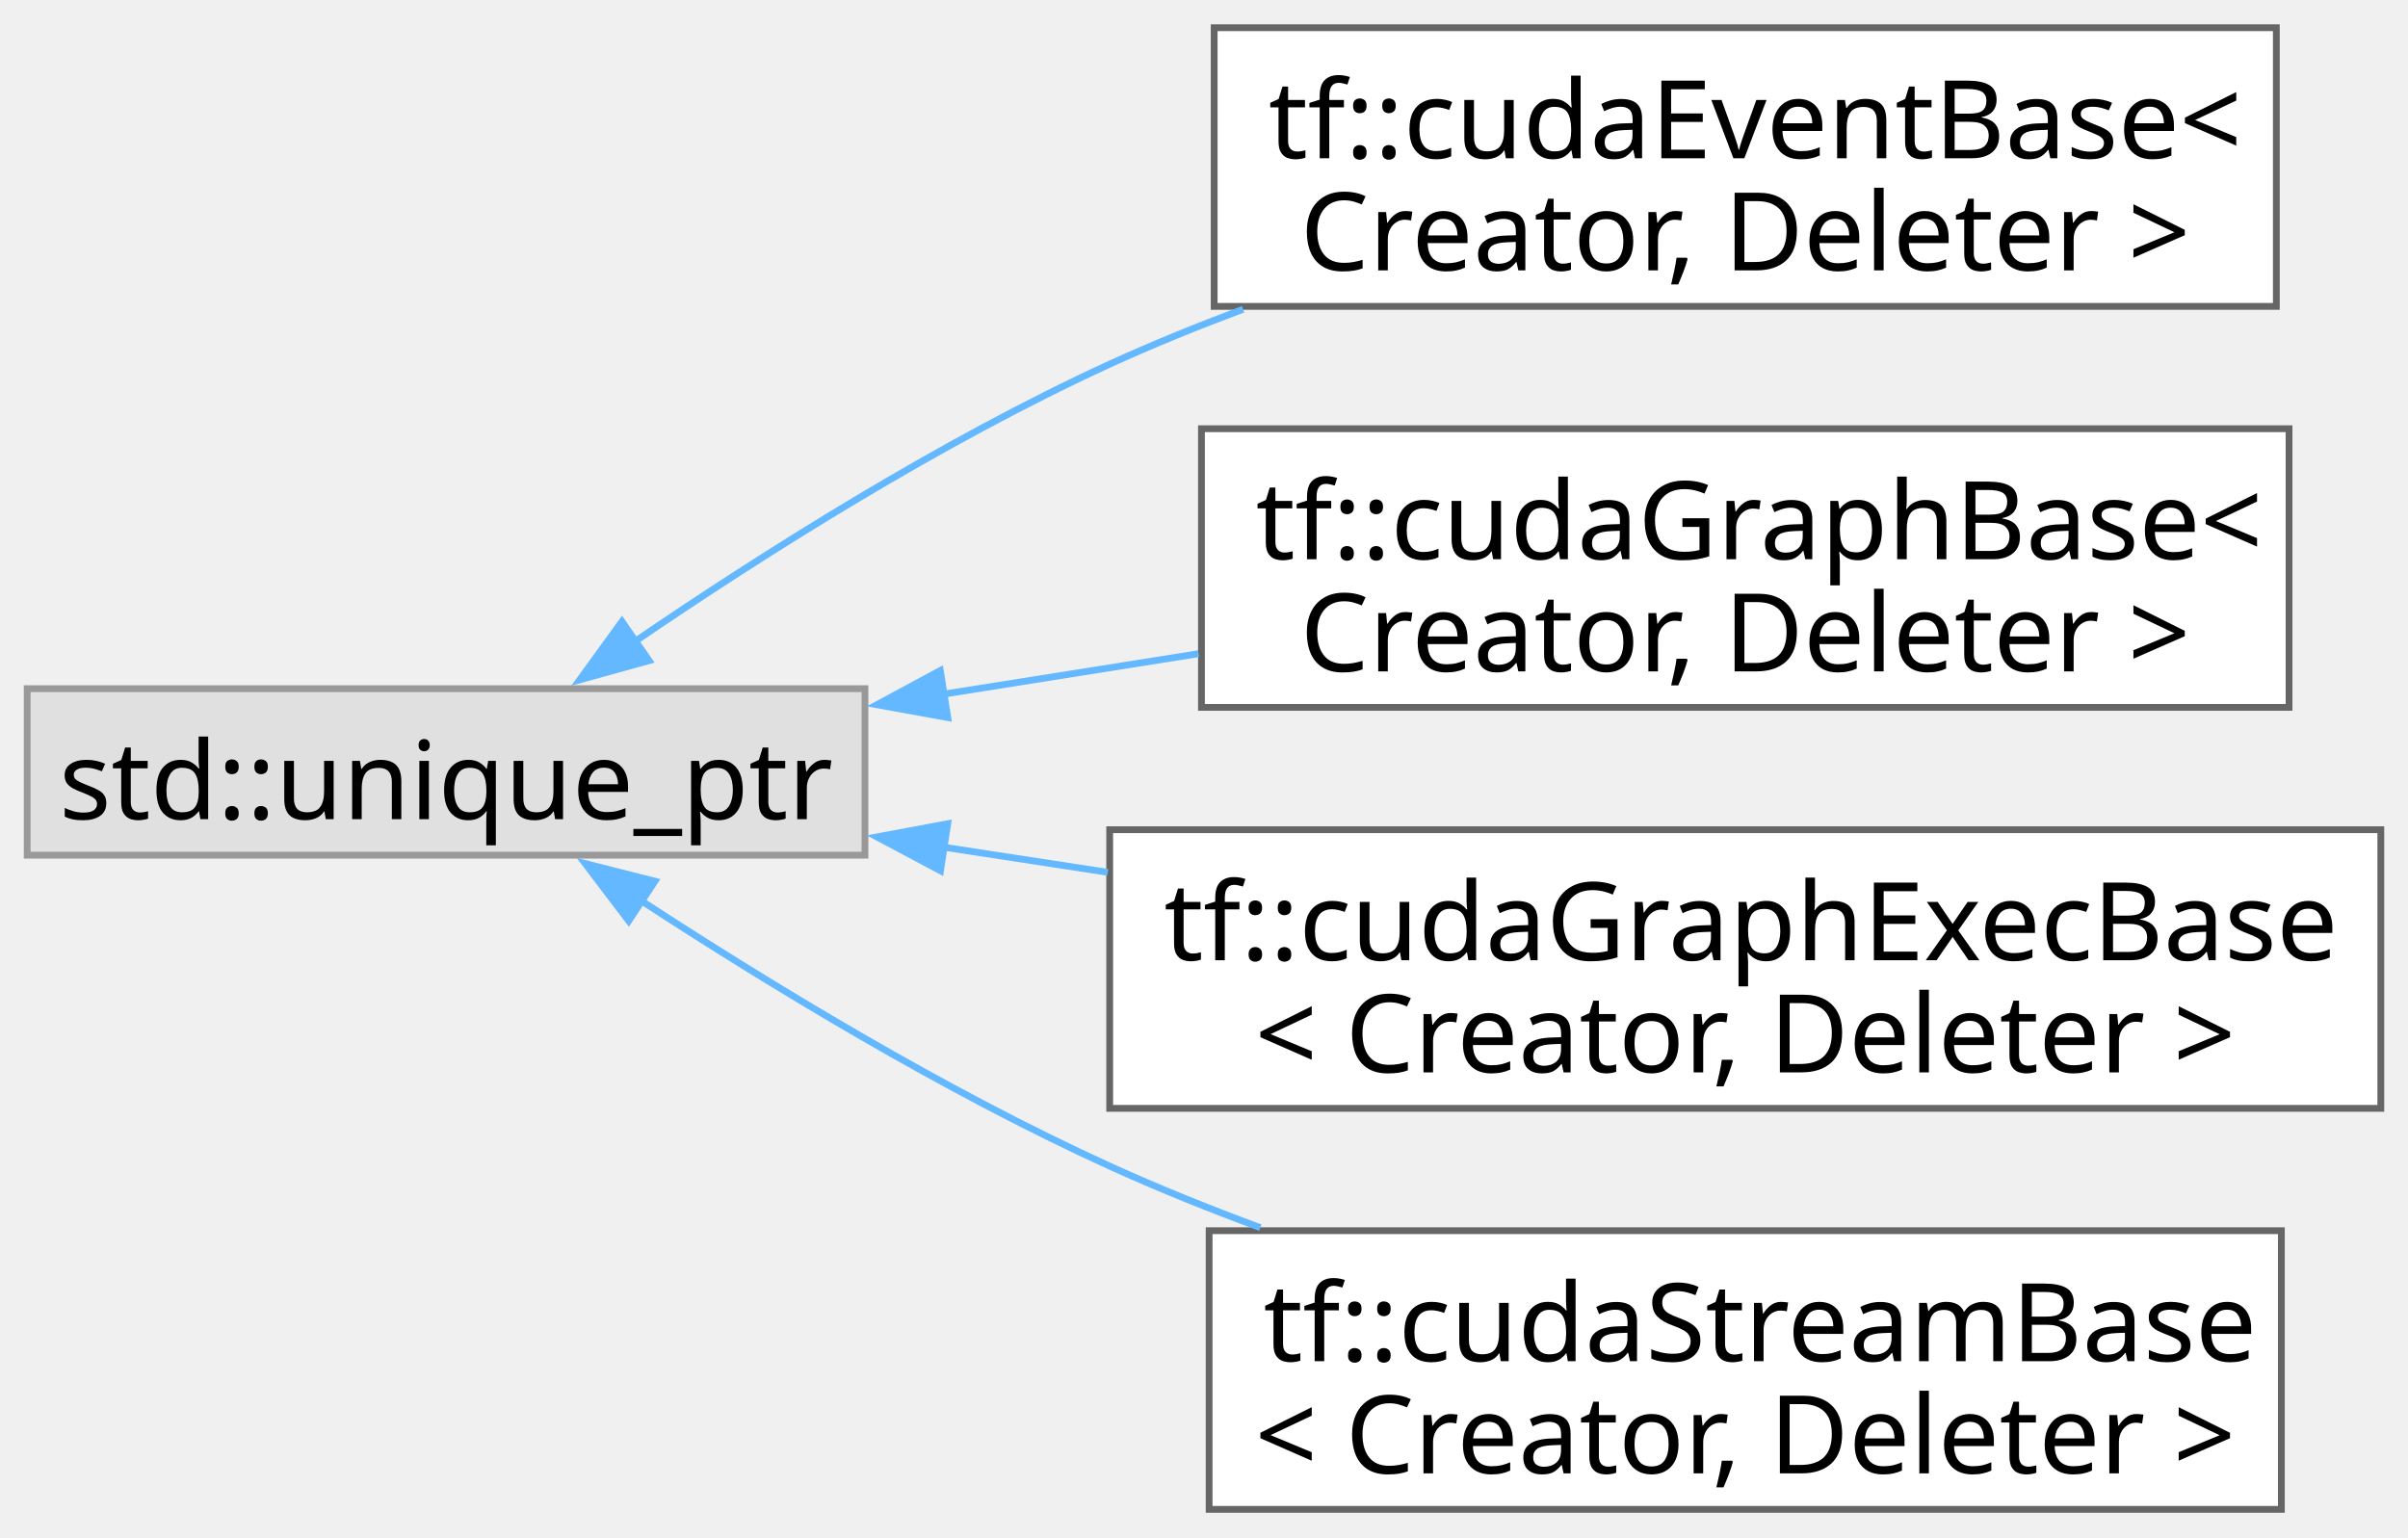
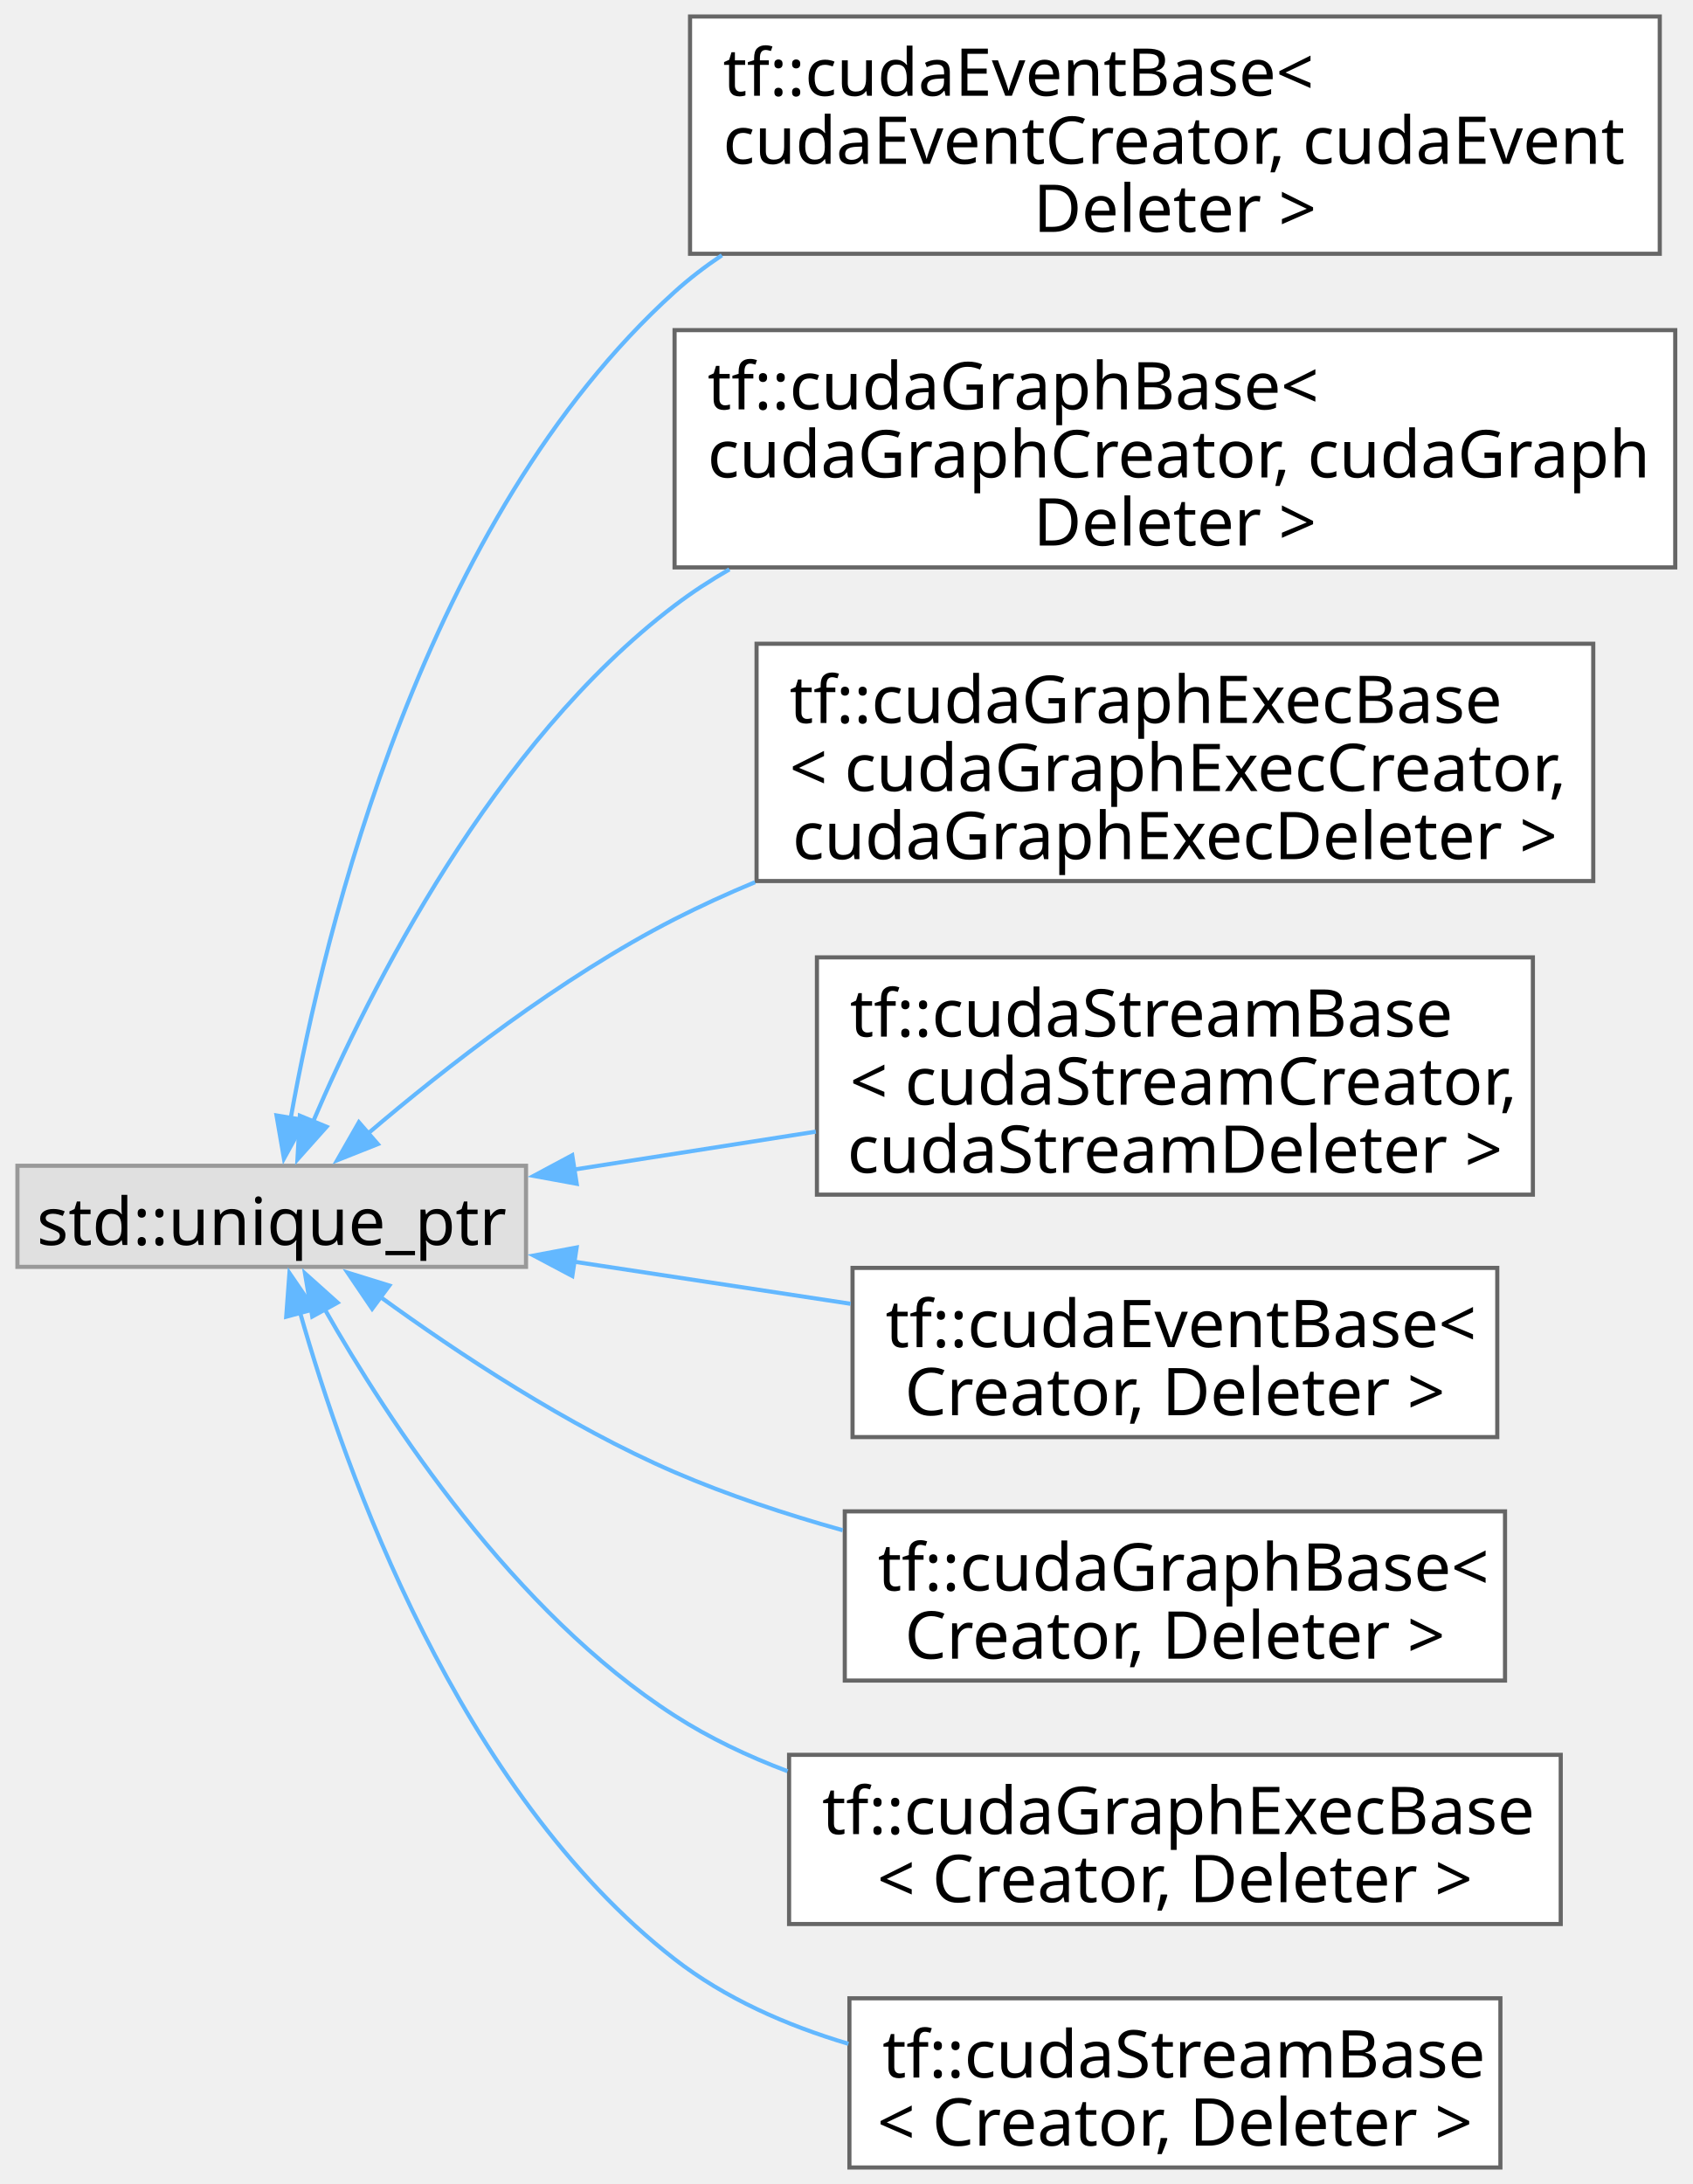
- <svg xmlns="http://www.w3.org/2000/svg" xmlns:xlink="http://www.w3.org/1999/xlink" width="354pt" height="226pt" viewBox="0.00 0.00 354.25 226.00">
-   <g id="graph0" class="graph" transform="scale(1 1) rotate(0) translate(4 222)">
+ <svg xmlns="http://www.w3.org/2000/svg" xmlns:xlink="http://www.w3.org/1999/xlink" width="410pt" height="529pt" viewBox="0.00 0.00 409.75 529.25">
+   <g id="graph0" class="graph" transform="scale(1 1) rotate(0) translate(4 525.25)">
    <g id="Node000000" class="node">
      <g id="a_Node000000">
        <a xlink:title=" ">
-           <polygon fill="#e0e0e0" stroke="#999999" points="123.25,-120.75 0,-120.75 0,-96.25 123.25,-96.25 123.25,-120.75" />
-           <text text-anchor="middle" x="61.62" y="-101.55" font-family="SourceSansPro" font-size="16.00">std::unique_ptr</text>
+           <polygon fill="#e0e0e0" stroke="#999999" points="123.25,-242.75 0,-242.75 0,-218.25 123.25,-218.25 123.25,-242.75" />
+           <text text-anchor="middle" x="61.62" y="-223.55" font-family="SourceSansPro" font-size="16.00">std::unique_ptr</text>
        </a>
      </g>
    </g>
    <g id="Node000001" class="node">
      <g id="a_Node000001">
-         <a xlink:href="classtf_1_1cudaEventBase.html" target="_top" xlink:title="class to create a CUDA event with unique ownership">
-           <polygon fill="white" stroke="#666666" points="330.88,-218 174.62,-218 174.62,-177 330.88,-177 330.88,-218" />
-           <text text-anchor="start" x="182.62" y="-198.8" font-family="SourceSansPro" font-size="16.00">tf::cudaEventBase&lt;</text>
-           <text text-anchor="middle" x="252.75" y="-182.3" font-family="SourceSansPro" font-size="16.00"> Creator, Deleter &gt;</text>
+         <a xlink:href="classtf_1_1cudaEventBase.html" target="_top" xlink:title=" ">
+           <polygon fill="white" stroke="#666666" points="398,-521.25 163,-521.25 163,-463.75 398,-463.75 398,-521.25" />
+           <text text-anchor="start" x="171" y="-502.05" font-family="SourceSansPro" font-size="16.00">tf::cudaEventBase&lt;</text>
+           <text text-anchor="start" x="171" y="-485.55" font-family="SourceSansPro" font-size="16.00"> cudaEventCreator, cudaEvent</text>
+           <text text-anchor="middle" x="280.5" y="-469.05" font-family="SourceSansPro" font-size="16.00">Deleter &gt;</text>
        </a>
      </g>
    </g>
    <g id="edge2_Node000000_Node000001" class="edge">
      <g id="a_edge2_Node000000_Node000001">
        <a xlink:title=" ">
-           <path fill="none" stroke="#63b8ff" d="M89.43,-127.71C108.27,-140.56 134.45,-157.13 159.25,-168.5 165.52,-171.37 172.16,-174.07 178.88,-176.58" />
-           <polygon fill="#63b8ff" stroke="#63b8ff" points="91.49,-124.88 81.28,-122.05 87.5,-130.63 91.49,-124.88" />
+           <path fill="none" stroke="#63b8ff" d="M66.24,-254.33C74.4,-299.88 98.5,-399.6 159.25,-454.5 162.82,-457.73 166.67,-460.68 170.72,-463.39" />
+           <polygon fill="#63b8ff" stroke="#63b8ff" points="69.7,-253.79 64.59,-244.5 62.79,-254.94 69.7,-253.79" />
        </a>
      </g>
    </g>
    <g id="Node000002" class="node">
      <g id="a_Node000002">
-         <a xlink:href="classtf_1_1cudaGraphBase.html" target="_top" xlink:title="class to create a CUDA graph with uunique ownership">
-           <polygon fill="white" stroke="#666666" points="332.75,-159 172.75,-159 172.75,-118 332.75,-118 332.75,-159" />
-           <text text-anchor="start" x="180.75" y="-139.8" font-family="SourceSansPro" font-size="16.00">tf::cudaGraphBase&lt;</text>
-           <text text-anchor="middle" x="252.75" y="-123.3" font-family="SourceSansPro" font-size="16.00"> Creator, Deleter &gt;</text>
+         <a xlink:href="classtf_1_1cudaGraphBase.html" target="_top" xlink:title=" ">
+           <polygon fill="white" stroke="#666666" points="401.75,-445.25 159.25,-445.25 159.25,-387.75 401.75,-387.75 401.75,-445.25" />
+           <text text-anchor="start" x="167.25" y="-426.05" font-family="SourceSansPro" font-size="16.00">tf::cudaGraphBase&lt;</text>
+           <text text-anchor="start" x="167.25" y="-409.55" font-family="SourceSansPro" font-size="16.00"> cudaGraphCreator, cudaGraph</text>
+           <text text-anchor="middle" x="280.5" y="-393.05" font-family="SourceSansPro" font-size="16.00">Deleter &gt;</text>
        </a>
      </g>
    </g>
    <g id="edge3_Node000000_Node000002" class="edge">
      <g id="a_edge3_Node000000_Node000002">
        <a xlink:title=" ">
-           <path fill="none" stroke="#63b8ff" d="M134.64,-119.92C146.97,-121.88 159.83,-123.92 172.33,-125.9" />
-           <polygon fill="#63b8ff" stroke="#63b8ff" points="135.43,-116.5 125,-118.39 134.33,-123.42 135.43,-116.5" />
+           <path fill="none" stroke="#63b8ff" d="M71.53,-253.17C85.42,-285.64 115.3,-345.14 159.25,-378.5 163.44,-381.68 167.89,-384.59 172.54,-387.27" />
+           <polygon fill="#63b8ff" stroke="#63b8ff" points="74.92,-252.2 67.86,-244.29 68.45,-254.87 74.92,-252.2" />
        </a>
      </g>
    </g>
    <g id="Node000003" class="node">
      <g id="a_Node000003">
-         <a xlink:href="classtf_1_1cudaGraphExecBase.html" target="_top" xlink:title="class to create an executable CUDA graph with unique ownership">
-           <polygon fill="white" stroke="#666666" points="346.25,-100 159.25,-100 159.25,-59 346.25,-59 346.25,-100" />
-           <text text-anchor="start" x="167.25" y="-80.8" font-family="SourceSansPro" font-size="16.00">tf::cudaGraphExecBase</text>
-           <text text-anchor="middle" x="252.75" y="-64.3" font-family="SourceSansPro" font-size="16.00">&lt; Creator, Deleter &gt;</text>
+         <a xlink:href="classtf_1_1cudaGraphExecBase.html" target="_top" xlink:title=" ">
+           <polygon fill="white" stroke="#666666" points="381.88,-369.25 179.12,-369.25 179.12,-311.75 381.88,-311.75 381.88,-369.25" />
+           <text text-anchor="start" x="187.12" y="-350.05" font-family="SourceSansPro" font-size="16.00">tf::cudaGraphExecBase</text>
+           <text text-anchor="start" x="187.12" y="-333.55" font-family="SourceSansPro" font-size="16.00">&lt; cudaGraphExecCreator,</text>
+           <text text-anchor="middle" x="280.5" y="-317.05" font-family="SourceSansPro" font-size="16.00"> cudaGraphExecDeleter &gt;</text>
        </a>
      </g>
    </g>
    <g id="edge4_Node000000_Node000003" class="edge">
      <g id="a_edge4_Node000000_Node000003">
        <a xlink:title=" ">
-           <path fill="none" stroke="#63b8ff" d="M134.88,-97.42C142.77,-96.21 150.88,-94.97 158.97,-93.73" />
-           <polygon fill="#63b8ff" stroke="#63b8ff" points="134.36,-93.96 125,-98.94 135.42,-100.88 134.36,-93.96" />
+           <path fill="none" stroke="#63b8ff" d="M84.99,-250.6C103.7,-266.53 131.69,-288.39 159.25,-302.5 165.49,-305.69 172.04,-308.68 178.74,-311.47" />
+           <polygon fill="#63b8ff" stroke="#63b8ff" points="87.34,-248 77.49,-244.09 82.75,-253.29 87.34,-248" />
        </a>
      </g>
    </g>
    <g id="Node000004" class="node">
      <g id="a_Node000004">
-         <a xlink:href="classtf_1_1cudaStreamBase.html" target="_top" xlink:title="class to create a CUDA stream with unique ownership">
-           <polygon fill="white" stroke="#666666" points="331.62,-41 173.88,-41 173.88,0 331.62,0 331.62,-41" />
-           <text text-anchor="start" x="181.88" y="-21.8" font-family="SourceSansPro" font-size="16.00">tf::cudaStreamBase</text>
-           <text text-anchor="middle" x="252.75" y="-5.3" font-family="SourceSansPro" font-size="16.00">&lt; Creator, Deleter &gt;</text>
+         <a xlink:href="classtf_1_1cudaStreamBase.html" target="_top" xlink:title=" ">
+           <polygon fill="white" stroke="#666666" points="367.25,-293.25 193.75,-293.25 193.75,-235.75 367.25,-235.75 367.25,-293.25" />
+           <text text-anchor="start" x="201.75" y="-274.05" font-family="SourceSansPro" font-size="16.00">tf::cudaStreamBase</text>
+           <text text-anchor="start" x="201.75" y="-257.55" font-family="SourceSansPro" font-size="16.00">&lt; cudaStreamCreator,</text>
+           <text text-anchor="middle" x="280.5" y="-241.05" font-family="SourceSansPro" font-size="16.00"> cudaStreamDeleter &gt;</text>
        </a>
      </g>
    </g>
    <g id="edge5_Node000000_Node000004" class="edge">
      <g id="a_edge5_Node000000_Node000004">
        <a xlink:title=" ">
-           <path fill="none" stroke="#63b8ff" d="M90.25,-89.61C109.1,-77.31 134.95,-61.56 159.25,-50.5 166.32,-47.28 173.83,-44.25 181.41,-41.45" />
-           <polygon fill="#63b8ff" stroke="#63b8ff" points="88.49,-86.58 82.09,-95.02 92.35,-92.42 88.49,-86.58" />
+           <path fill="none" stroke="#63b8ff" d="M134.78,-241.81C153.59,-244.76 174.04,-247.97 193.48,-251.02" />
+           <polygon fill="#63b8ff" stroke="#63b8ff" points="135.53,-238.39 125.11,-240.3 134.45,-245.3 135.53,-238.39" />
+         </a>
+       </g>
+     </g>
+     <g id="Node000005" class="node">
+       <g id="a_Node000005">
+         <a xlink:href="classtf_1_1cudaEventBase.html" target="_top" xlink:title="class to create a CUDA event with unique ownership">
+           <polygon fill="white" stroke="#666666" points="358.62,-218 202.38,-218 202.38,-177 358.62,-177 358.62,-218" />
+           <text text-anchor="start" x="210.38" y="-198.8" font-family="SourceSansPro" font-size="16.00">tf::cudaEventBase&lt;</text>
+           <text text-anchor="middle" x="280.5" y="-182.3" font-family="SourceSansPro" font-size="16.00"> Creator, Deleter &gt;</text>
+         </a>
+       </g>
+     </g>
+     <g id="edge6_Node000000_Node000005" class="edge">
+       <g id="a_edge6_Node000000_Node000005">
+         <a xlink:title=" ">
+           <path fill="none" stroke="#63b8ff" d="M134.98,-219.49C156.47,-216.22 180.11,-212.62 201.92,-209.3" />
+           <polygon fill="#63b8ff" stroke="#63b8ff" points="134.47,-216.03 125.11,-220.99 135.52,-222.95 134.47,-216.03" />
+         </a>
+       </g>
+     </g>
+     <g id="Node000006" class="node">
+       <g id="a_Node000006">
+         <a xlink:href="classtf_1_1cudaGraphBase.html" target="_top" xlink:title="class to create a CUDA graph with uunique ownership">
+           <polygon fill="white" stroke="#666666" points="360.5,-159 200.5,-159 200.5,-118 360.5,-118 360.5,-159" />
+           <text text-anchor="start" x="208.5" y="-139.8" font-family="SourceSansPro" font-size="16.00">tf::cudaGraphBase&lt;</text>
+           <text text-anchor="middle" x="280.5" y="-123.3" font-family="SourceSansPro" font-size="16.00"> Creator, Deleter &gt;</text>
+         </a>
+       </g>
+     </g>
+     <g id="edge7_Node000000_Node000006" class="edge">
+       <g id="a_edge7_Node000000_Node000006">
+         <a xlink:title=" ">
+           <path fill="none" stroke="#63b8ff" d="M87.84,-211.05C106.62,-197.4 133.38,-179.67 159.25,-168.5 172.09,-162.96 186.16,-158.3 200.01,-154.42" />
+           <polygon fill="#63b8ff" stroke="#63b8ff" points="85.96,-208.09 80.01,-216.86 90.13,-213.72 85.96,-208.09" />
+         </a>
+       </g>
+     </g>
+     <g id="Node000007" class="node">
+       <g id="a_Node000007">
+         <a xlink:href="classtf_1_1cudaGraphExecBase.html" target="_top" xlink:title="class to create an executable CUDA graph with unique ownership">
+           <polygon fill="white" stroke="#666666" points="374,-100 187,-100 187,-59 374,-59 374,-100" />
+           <text text-anchor="start" x="195" y="-80.8" font-family="SourceSansPro" font-size="16.00">tf::cudaGraphExecBase</text>
+           <text text-anchor="middle" x="280.5" y="-64.3" font-family="SourceSansPro" font-size="16.00">&lt; Creator, Deleter &gt;</text>
+         </a>
+       </g>
+     </g>
+     <g id="edge8_Node000000_Node000007" class="edge">
+       <g id="a_edge8_Node000000_Node000007">
+         <a xlink:title=" ">
+           <path fill="none" stroke="#63b8ff" d="M74.4,-208.11C90.04,-180.59 120.31,-134.5 159.25,-109.5 167.67,-104.09 177,-99.66 186.63,-96.03" />
+           <polygon fill="#63b8ff" stroke="#63b8ff" points="71.45,-206.21 69.69,-216.66 77.58,-209.59 71.45,-206.21" />
+         </a>
+       </g>
+     </g>
+     <g id="Node000008" class="node">
+       <g id="a_Node000008">
+         <a xlink:href="classtf_1_1cudaStreamBase.html" target="_top" xlink:title="class to create a CUDA stream with unique ownership">
+           <polygon fill="white" stroke="#666666" points="359.38,-41 201.62,-41 201.62,0 359.38,0 359.38,-41" />
+           <text text-anchor="start" x="209.62" y="-21.8" font-family="SourceSansPro" font-size="16.00">tf::cudaStreamBase</text>
+           <text text-anchor="middle" x="280.5" y="-5.3" font-family="SourceSansPro" font-size="16.00">&lt; Creator, Deleter &gt;</text>
+         </a>
+       </g>
+     </g>
+     <g id="edge9_Node000000_Node000008" class="edge">
+       <g id="a_edge9_Node000000_Node000008">
+         <a xlink:title=" ">
+           <path fill="none" stroke="#63b8ff" d="M68.46,-207.31C79.42,-168.66 106.85,-91.28 159.25,-50.5 171.48,-40.99 186.34,-34.45 201.38,-29.97" />
+           <polygon fill="#63b8ff" stroke="#63b8ff" points="65.14,-206.17 65.92,-216.74 71.9,-207.99 65.14,-206.17" />
        </a>
      </g>
    </g>
  </g>
</svg>
